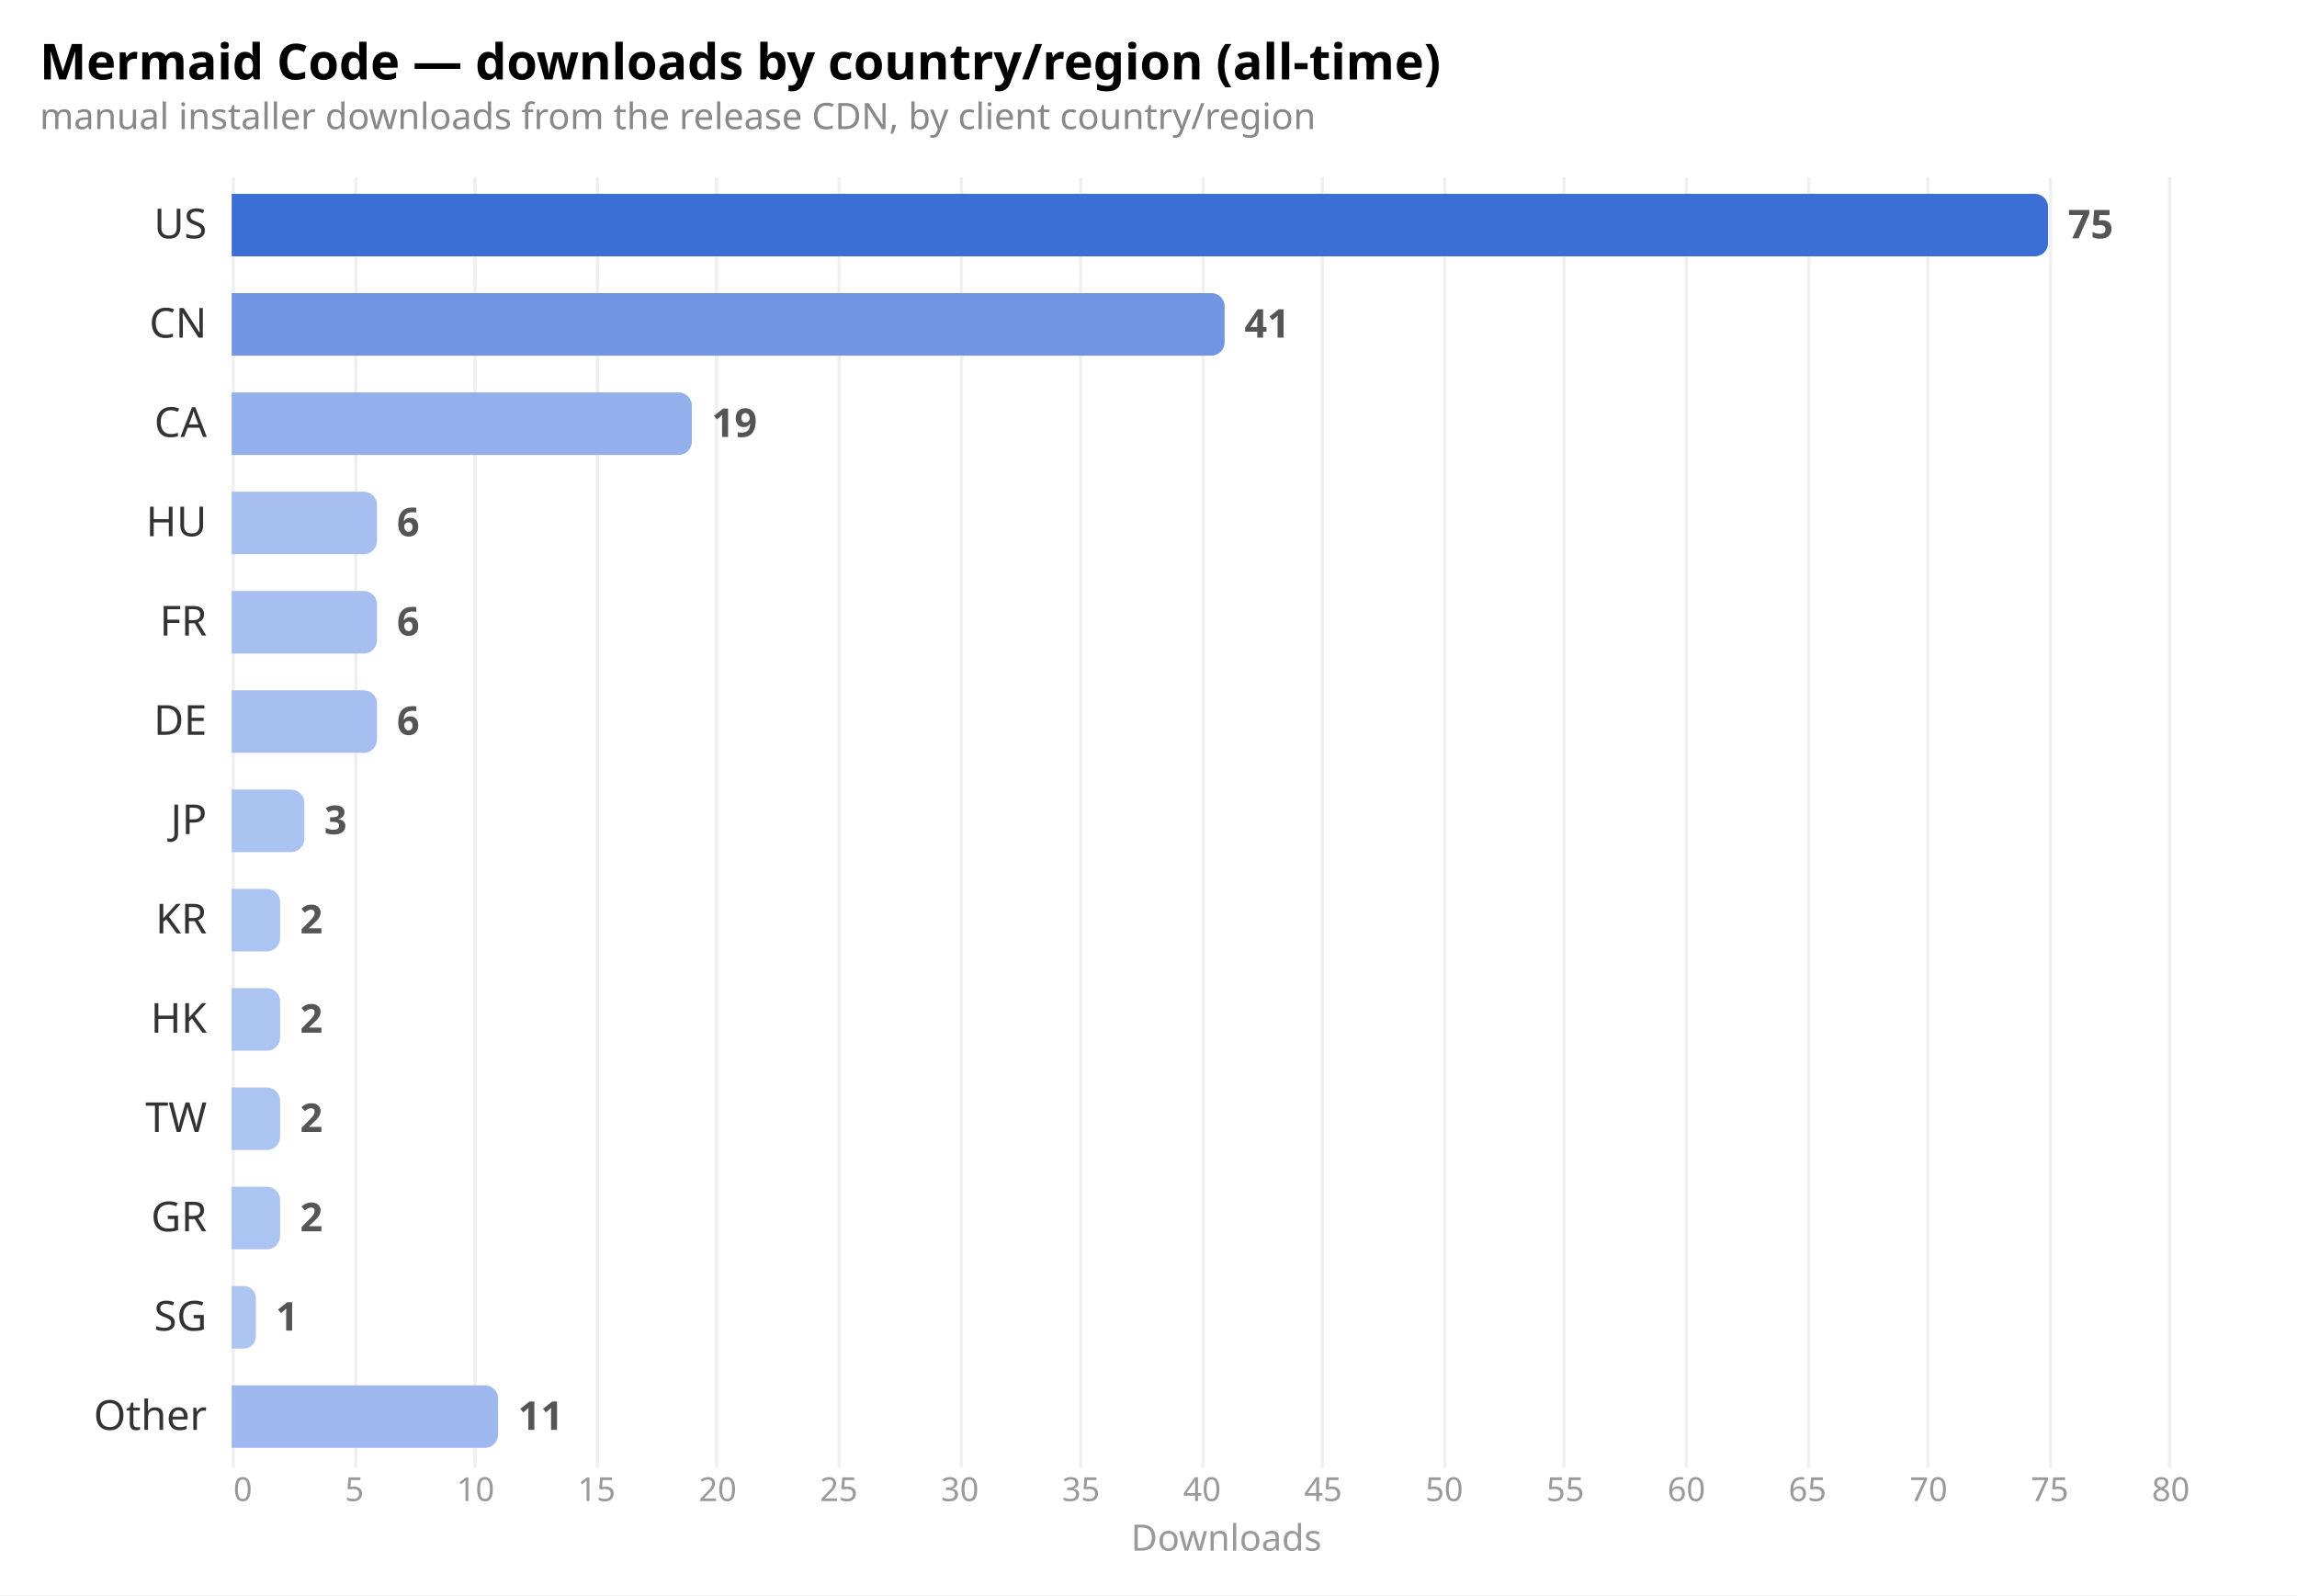
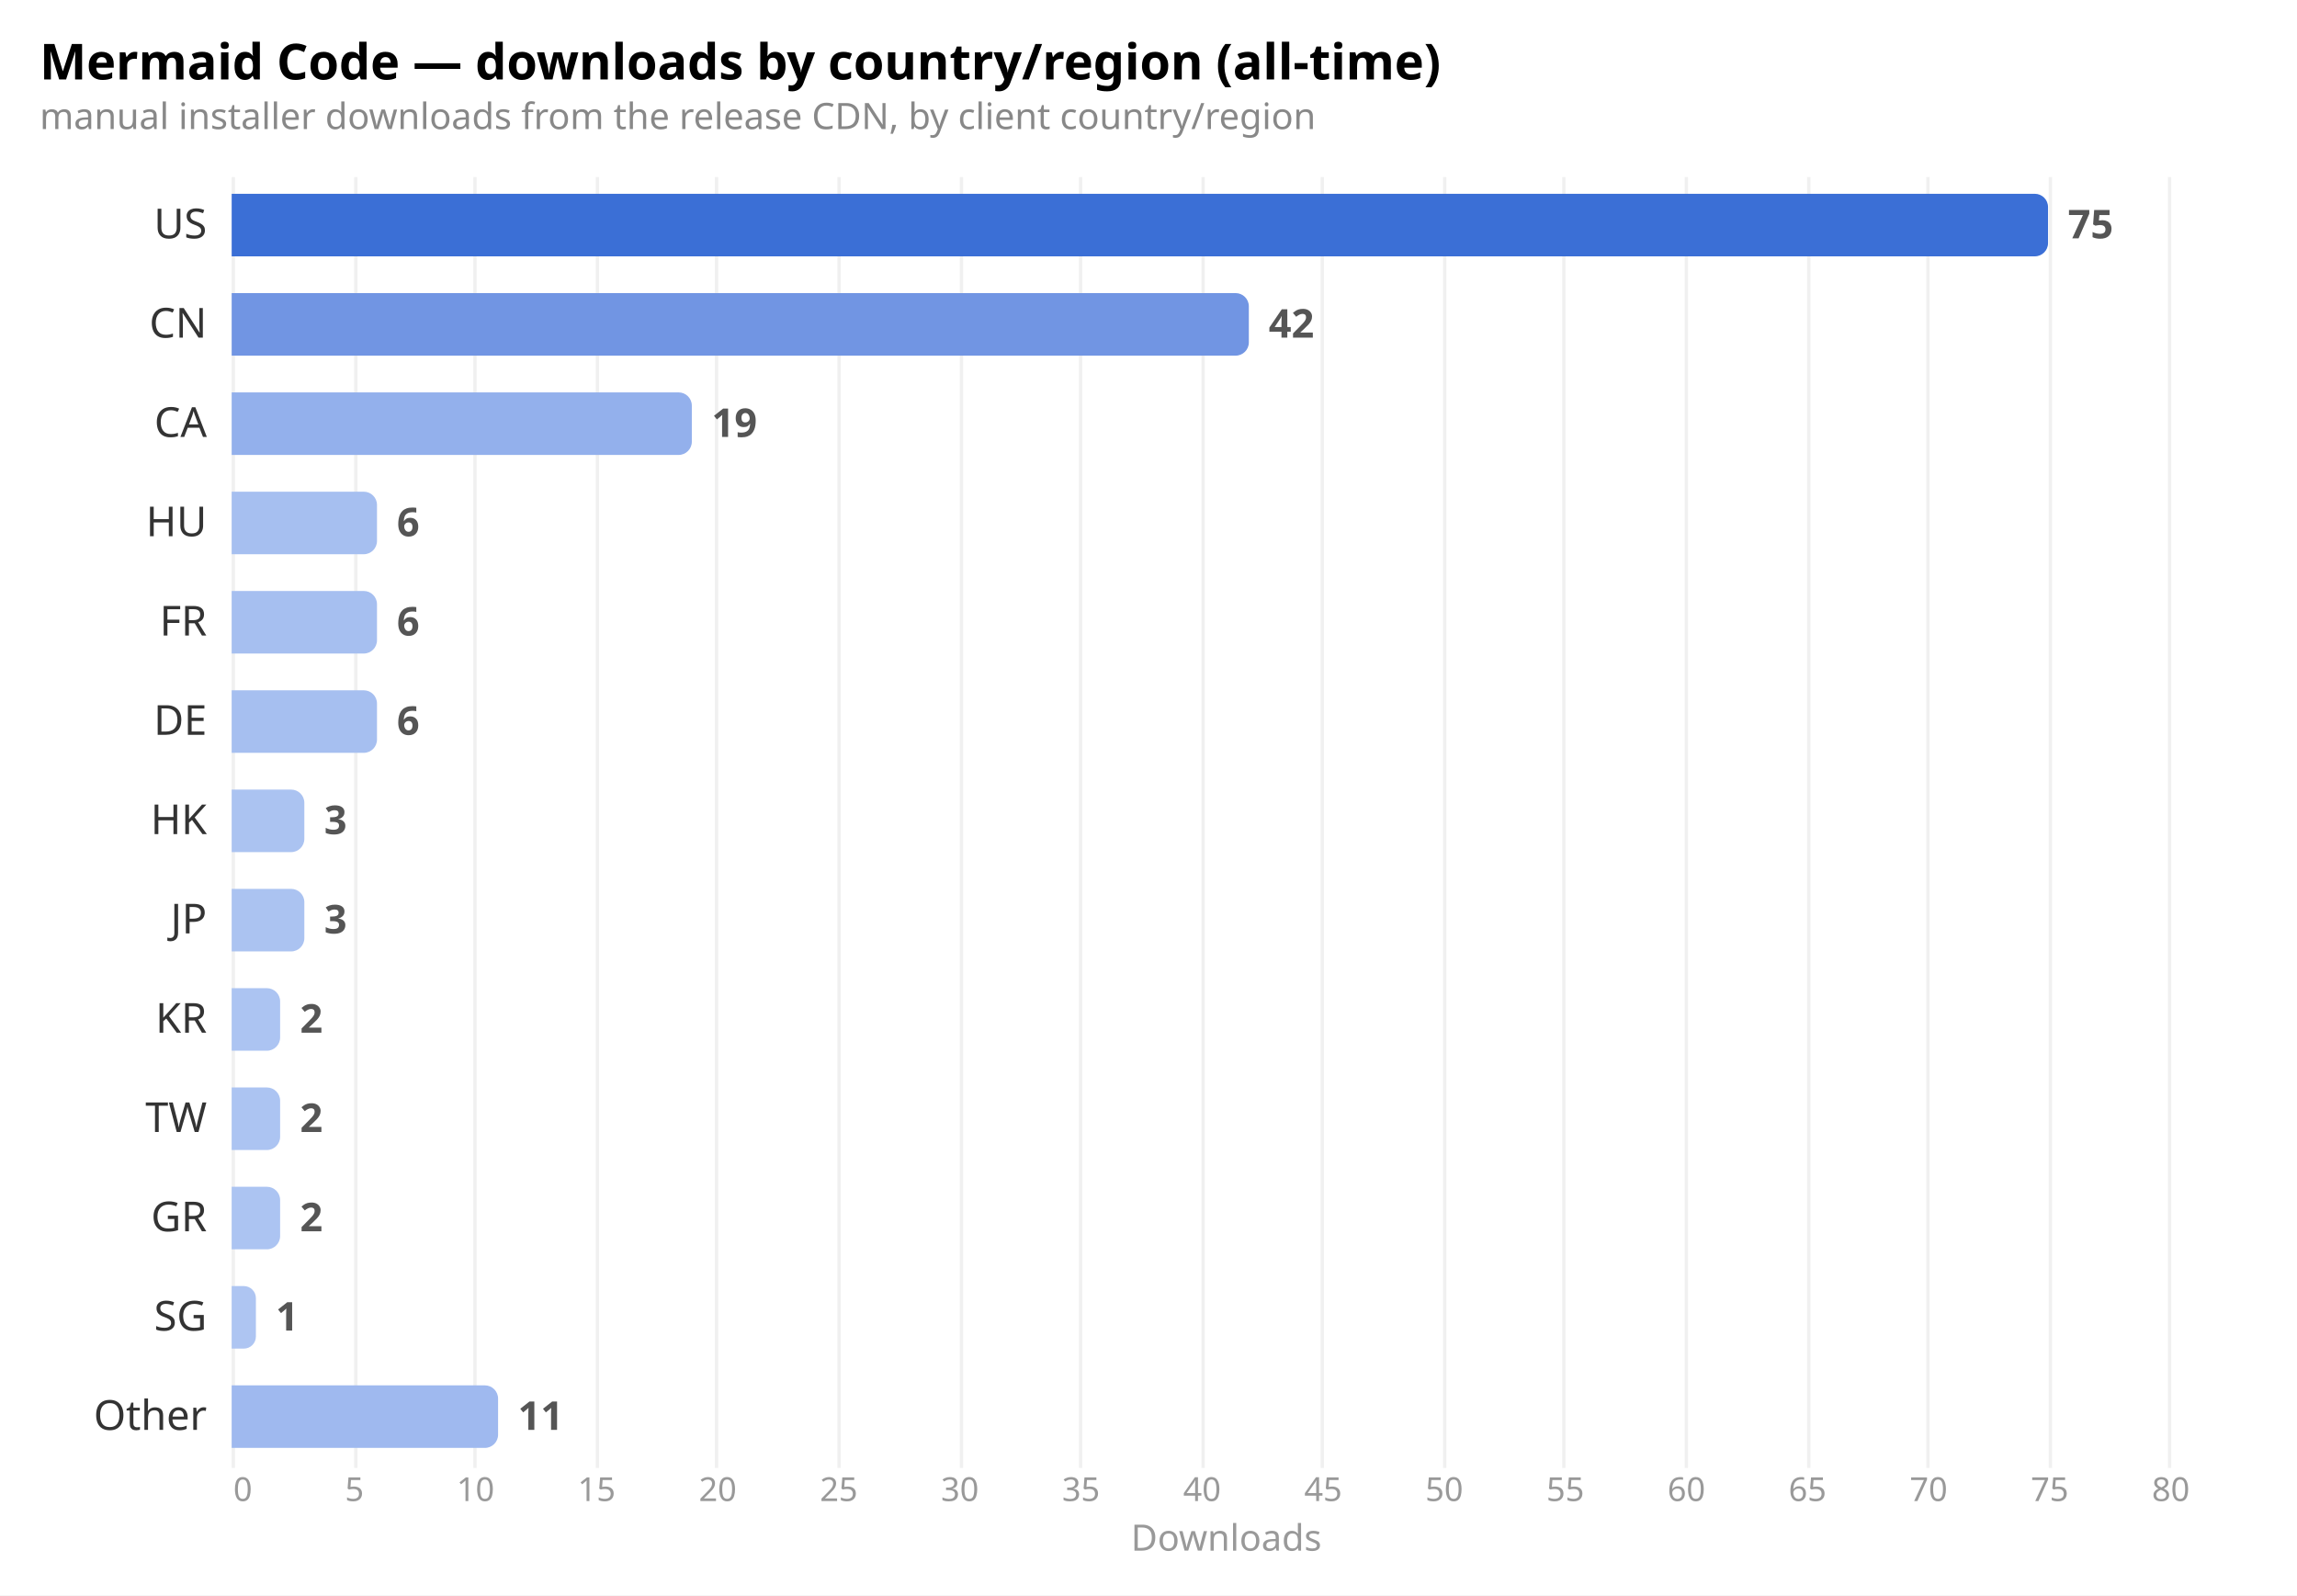
<svg xmlns="http://www.w3.org/2000/svg" version="1.1" class="marks" width="694" height="482" viewBox="0 0 694 482">
  <rect width="694" height="482" fill="white" />
  <g fill="none" stroke-miterlimit="4" transform="translate(70,53)">
    <g class="mark-group role-frame root" role="graphics-object" aria-roledescription="group mark container">
      <g transform="translate(0,0)">
        <path class="background" aria-hidden="true" d="M0,0h600v390h-600Z" />
        <g>
          <g class="mark-group role-axis" aria-hidden="true">
            <g transform="translate(0.5,390.5)">
              <path class="background" aria-hidden="true" d="M0,0h0v0h0Z" pointer-events="none" />
              <g>
                <g class="mark-rule role-axis-grid" pointer-events="none">
                  <line transform="translate(0,0)" x2="0" y2="-390" stroke="#f0f0f0" stroke-width="1" opacity="1" />
                  <line transform="translate(37,0)" x2="0" y2="-390" stroke="#f0f0f0" stroke-width="1" opacity="1" />
                  <line transform="translate(73,0)" x2="0" y2="-390" stroke="#f0f0f0" stroke-width="1" opacity="1" />
                  <line transform="translate(110,0)" x2="0" y2="-390" stroke="#f0f0f0" stroke-width="1" opacity="1" />
                  <line transform="translate(146,0)" x2="0" y2="-390" stroke="#f0f0f0" stroke-width="1" opacity="1" />
                  <line transform="translate(183,0)" x2="0" y2="-390" stroke="#f0f0f0" stroke-width="1" opacity="1" />
                  <line transform="translate(220,0)" x2="0" y2="-390" stroke="#f0f0f0" stroke-width="1" opacity="1" />
                  <line transform="translate(256,0)" x2="0" y2="-390" stroke="#f0f0f0" stroke-width="1" opacity="1" />
                  <line transform="translate(293,0)" x2="0" y2="-390" stroke="#f0f0f0" stroke-width="1" opacity="1" />
                  <line transform="translate(329,0)" x2="0" y2="-390" stroke="#f0f0f0" stroke-width="1" opacity="1" />
                  <line transform="translate(366,0)" x2="0" y2="-390" stroke="#f0f0f0" stroke-width="1" opacity="1" />
                  <line transform="translate(402,0)" x2="0" y2="-390" stroke="#f0f0f0" stroke-width="1" opacity="1" />
                  <line transform="translate(439,0)" x2="0" y2="-390" stroke="#f0f0f0" stroke-width="1" opacity="1" />
                  <line transform="translate(476,0)" x2="0" y2="-390" stroke="#f0f0f0" stroke-width="1" opacity="1" />
                  <line transform="translate(512,0)" x2="0" y2="-390" stroke="#f0f0f0" stroke-width="1" opacity="1" />
                  <line transform="translate(549,0)" x2="0" y2="-390" stroke="#f0f0f0" stroke-width="1" opacity="1" />
                  <line transform="translate(585,0)" x2="0" y2="-390" stroke="#f0f0f0" stroke-width="1" opacity="1" />
                </g>
              </g>
              <path class="foreground" aria-hidden="true" d="" pointer-events="none" display="none" />
            </g>
          </g>
          <g class="mark-group role-axis" role="graphics-symbol" aria-roledescription="axis" aria-label="X-axis titled 'Downloads' for a linear scale with values from 0 to 82">
            <g transform="translate(0.5,390.5)">
              <path class="background" aria-hidden="true" d="M0,0h0v0h0Z" pointer-events="none" />
              <g>
                <g class="mark-text role-axis-label" pointer-events="none">
                  <text text-anchor="start" transform="translate(0,10)" font-family="sans-serif" font-size="10px" fill="#999" opacity="1">0</text>
                  <text text-anchor="middle" transform="translate(36.58537,10)" font-family="sans-serif" font-size="10px" fill="#999" opacity="1">5</text>
                  <text text-anchor="middle" transform="translate(73.17073,10)" font-family="sans-serif" font-size="10px" fill="#999" opacity="1">10</text>
                  <text text-anchor="middle" transform="translate(109.7561,10)" font-family="sans-serif" font-size="10px" fill="#999" opacity="1">15</text>
                  <text text-anchor="middle" transform="translate(146.3415,10)" font-family="sans-serif" font-size="10px" fill="#999" opacity="1">20</text>
                  <text text-anchor="middle" transform="translate(182.9268,10)" font-family="sans-serif" font-size="10px" fill="#999" opacity="1">25</text>
                  <text text-anchor="middle" transform="translate(219.5122,10)" font-family="sans-serif" font-size="10px" fill="#999" opacity="1">30</text>
                  <text text-anchor="middle" transform="translate(256.0976,10)" font-family="sans-serif" font-size="10px" fill="#999" opacity="1">35</text>
                  <text text-anchor="middle" transform="translate(292.6829,10)" font-family="sans-serif" font-size="10px" fill="#999" opacity="1">40</text>
                  <text text-anchor="middle" transform="translate(329.2683,10)" font-family="sans-serif" font-size="10px" fill="#999" opacity="1">45</text>
                  <text text-anchor="middle" transform="translate(365.8537,10)" font-family="sans-serif" font-size="10px" fill="#999" opacity="1">50</text>
                  <text text-anchor="middle" transform="translate(402.439,10)" font-family="sans-serif" font-size="10px" fill="#999" opacity="1">55</text>
                  <text text-anchor="middle" transform="translate(439.0244,10)" font-family="sans-serif" font-size="10px" fill="#999" opacity="1">60</text>
                  <text text-anchor="middle" transform="translate(475.6098,10)" font-family="sans-serif" font-size="10px" fill="#999" opacity="1">65</text>
                  <text text-anchor="middle" transform="translate(512.1951,10)" font-family="sans-serif" font-size="10px" fill="#999" opacity="1">70</text>
                  <text text-anchor="middle" transform="translate(548.7805,10)" font-family="sans-serif" font-size="10px" fill="#999" opacity="1">75</text>
                  <text text-anchor="middle" transform="translate(585.3659,10)" font-family="sans-serif" font-size="10px" fill="#999" opacity="1">80</text>
                </g>
                <g class="mark-text role-axis-title" pointer-events="none">
                  <text text-anchor="middle" transform="translate(300,25)" font-family="sans-serif" font-size="11px" font-weight="500" fill="#999" opacity="1">Downloads</text>
                </g>
              </g>
              <path class="foreground" aria-hidden="true" d="" pointer-events="none" display="none" />
            </g>
          </g>
          <g class="mark-group role-axis" role="graphics-symbol" aria-roledescription="axis" aria-label="Y-axis for a discrete scale with 13 values: US, CN, CA, HU, FR, ending with Other">
            <g transform="translate(0.5,0.5)">
              <path class="background" aria-hidden="true" d="M0,0h0v0h0Z" pointer-events="none" />
              <g>
                <g class="mark-text role-axis-label" pointer-events="none">
                  <text text-anchor="end" transform="translate(-8,18.5)" font-family="sans-serif" font-size="12.5px" font-weight="500" fill="#333" opacity="1">US</text>
                  <text text-anchor="end" transform="translate(-8,48.5)" font-family="sans-serif" font-size="12.5px" font-weight="500" fill="#333" opacity="1">CN</text>
                  <text text-anchor="end" transform="translate(-8,78.5)" font-family="sans-serif" font-size="12.5px" font-weight="500" fill="#333" opacity="1">CA</text>
                  <text text-anchor="end" transform="translate(-8,108.5)" font-family="sans-serif" font-size="12.5px" font-weight="500" fill="#333" opacity="1">HU</text>
                  <text text-anchor="end" transform="translate(-8,138.5)" font-family="sans-serif" font-size="12.5px" font-weight="500" fill="#333" opacity="1">FR</text>
                  <text text-anchor="end" transform="translate(-8,168.5)" font-family="sans-serif" font-size="12.5px" font-weight="500" fill="#333" opacity="1">DE</text>
-                   <text text-anchor="end" transform="translate(-8,198.5)" font-family="sans-serif" font-size="12.5px" font-weight="500" fill="#333" opacity="1">JP</text>
-                   <text text-anchor="end" transform="translate(-8,228.5)" font-family="sans-serif" font-size="12.5px" font-weight="500" fill="#333" opacity="1">KR</text>
-                   <text text-anchor="end" transform="translate(-8,258.5)" font-family="sans-serif" font-size="12.5px" font-weight="500" fill="#333" opacity="1">HK</text>
+                   <text text-anchor="end" transform="translate(-8,198.5)" font-family="sans-serif" font-size="12.5px" font-weight="500" fill="#333" opacity="1">HK</text>
+                   <text text-anchor="end" transform="translate(-8,228.5)" font-family="sans-serif" font-size="12.5px" font-weight="500" fill="#333" opacity="1">JP</text>
+                   <text text-anchor="end" transform="translate(-8,258.5)" font-family="sans-serif" font-size="12.5px" font-weight="500" fill="#333" opacity="1">KR</text>
                  <text text-anchor="end" transform="translate(-8,288.5)" font-family="sans-serif" font-size="12.5px" font-weight="500" fill="#333" opacity="1">TW</text>
                  <text text-anchor="end" transform="translate(-8,318.5)" font-family="sans-serif" font-size="12.5px" font-weight="500" fill="#333" opacity="1">GR</text>
                  <text text-anchor="end" transform="translate(-8,348.5)" font-family="sans-serif" font-size="12.5px" font-weight="500" fill="#333" opacity="1">SG</text>
                  <text text-anchor="end" transform="translate(-8,378.5)" font-family="sans-serif" font-size="12.5px" font-weight="500" fill="#333" opacity="1">Other</text>
                </g>
              </g>
              <path class="foreground" aria-hidden="true" d="" pointer-events="none" display="none" />
            </g>
          </g>
          <g class="mark-group role-scope" role="graphics-object" aria-roledescription="group mark container">
            <g transform="translate(0,5.55)">
              <path class="background" aria-hidden="true" d="M0,0L544.78,0C546.988,0,548.78,1.792,548.78,4L548.78,14.9C548.78,17.108,546.988,18.9,544.78,18.9L0,18.9C0,18.9,0,18.9,0,18.9L0,0C0,0,0,0,0,0Z" />
              <g clip-path="url(#clip1)">
                <g class="mark-group role-scope" role="graphics-object" aria-roledescription="group mark container">
                  <g transform="translate(0,0)">
                    <path class="background" aria-hidden="true" d="M0,0h0v18.9h0Z" />
                    <g>
                      <g class="mark-rect role-mark layer_0_marks" role="graphics-object" aria-roledescription="rect mark container">
                        <path aria-label="Downloads: 75; country: US; downloads: 75" role="graphics-symbol" aria-roledescription="bar" d="M0,0h548.78v18.9h-548.78Z" fill="rgb(59, 111, 214)" />
                      </g>
                    </g>
                    <path class="foreground" aria-hidden="true" d="" display="none" />
                  </g>
                </g>
              </g>
              <path class="foreground" aria-hidden="true" d="" display="none" />
            </g>
            <g transform="translate(0,35.55)">
-               <path class="background" aria-hidden="true" d="M0,0L296,0C298.208,0,300,1.792,300,4L300,14.9C300,17.108,298.208,18.9,296,18.9L0,18.9C0,18.9,0,18.9,0,18.9L0,0C0,0,0,0,0,0Z" />
+               <path class="background" aria-hidden="true" d="M0,0L303.317,0C305.525,0,307.317,1.792,307.317,4L307.317,14.9C307.317,17.108,305.525,18.9,303.317,18.9L0,18.9C0,18.9,0,18.9,0,18.9L0,0C0,0,0,0,0,0Z" />
              <g clip-path="url(#clip2)">
                <g class="mark-group role-scope" role="graphics-object" aria-roledescription="group mark container">
                  <g transform="translate(0,0)">
                    <path class="background" aria-hidden="true" d="M0,0h0v18.9h0Z" />
                    <g>
                      <g class="mark-rect role-mark layer_0_marks" role="graphics-object" aria-roledescription="rect mark container">
-                         <path aria-label="Downloads: 41; country: CN; downloads: 41" role="graphics-symbol" aria-roledescription="bar" d="M0,0h300v18.9h-300Z" fill="rgb(114, 150, 228)" />
+                         <path aria-label="Downloads: 42; country: CN; downloads: 42" role="graphics-symbol" aria-roledescription="bar" d="M0,0h307.317v18.9h-307.317Z" fill="rgb(113, 149, 227)" />
                      </g>
                    </g>
                    <path class="foreground" aria-hidden="true" d="" display="none" />
                  </g>
                </g>
              </g>
              <path class="foreground" aria-hidden="true" d="" display="none" />
            </g>
            <g transform="translate(0,65.55)">
              <path class="background" aria-hidden="true" d="M0,0L135.024,0C137.232,0,139.024,1.792,139.024,4L139.024,14.9C139.024,17.108,137.232,18.9,135.024,18.9L0,18.9C0,18.9,0,18.9,0,18.9L0,0C0,0,0,0,0,0Z" />
              <g clip-path="url(#clip3)">
                <g class="mark-group role-scope" role="graphics-object" aria-roledescription="group mark container">
                  <g transform="translate(0,0)">
                    <path class="background" aria-hidden="true" d="M0,0h0v18.9h0Z" />
                    <g>
                      <g class="mark-rect role-mark layer_0_marks" role="graphics-object" aria-roledescription="rect mark container">
                        <path aria-label="Downloads: 19; country: CA; downloads: 19" role="graphics-symbol" aria-roledescription="bar" d="M0,0h139.024v18.9h-139.024Z" fill="rgb(147, 176, 236)" />
                      </g>
                    </g>
                    <path class="foreground" aria-hidden="true" d="" display="none" />
                  </g>
                </g>
              </g>
              <path class="foreground" aria-hidden="true" d="" display="none" />
            </g>
            <g transform="translate(0,95.55)">
              <path class="background" aria-hidden="true" d="M0,0L39.902,0C42.11,0,43.902,1.792,43.902,4L43.902,14.9C43.902,17.108,42.11,18.9,39.902,18.9L0,18.9C0,18.9,0,18.9,0,18.9L0,0C0,0,0,0,0,0Z" />
              <g clip-path="url(#clip4)">
                <g class="mark-group role-scope" role="graphics-object" aria-roledescription="group mark container">
                  <g transform="translate(0,0)">
                    <path class="background" aria-hidden="true" d="M0,0h0v18.9h0Z" />
                    <g>
                      <g class="mark-rect role-mark layer_0_marks" role="graphics-object" aria-roledescription="rect mark container">
                        <path aria-label="Downloads: 6; country: HU; downloads: 6" role="graphics-symbol" aria-roledescription="bar" d="M0,0h43.902v18.9h-43.902Z" fill="rgb(166, 191, 240)" />
                      </g>
                    </g>
                    <path class="foreground" aria-hidden="true" d="" display="none" />
                  </g>
                </g>
              </g>
              <path class="foreground" aria-hidden="true" d="" display="none" />
            </g>
            <g transform="translate(0,125.55)">
              <path class="background" aria-hidden="true" d="M0,0L39.902,0C42.11,0,43.902,1.792,43.902,4L43.902,14.9C43.902,17.108,42.11,18.9,39.902,18.9L0,18.9C0,18.9,0,18.9,0,18.9L0,0C0,0,0,0,0,0Z" />
              <g clip-path="url(#clip5)">
                <g class="mark-group role-scope" role="graphics-object" aria-roledescription="group mark container">
                  <g transform="translate(0,0)">
                    <path class="background" aria-hidden="true" d="M0,0h0v18.9h0Z" />
                    <g>
                      <g class="mark-rect role-mark layer_0_marks" role="graphics-object" aria-roledescription="rect mark container">
                        <path aria-label="Downloads: 6; country: FR; downloads: 6" role="graphics-symbol" aria-roledescription="bar" d="M0,0h43.902v18.9h-43.902Z" fill="rgb(166, 191, 240)" />
                      </g>
                    </g>
                    <path class="foreground" aria-hidden="true" d="" display="none" />
                  </g>
                </g>
              </g>
              <path class="foreground" aria-hidden="true" d="" display="none" />
            </g>
            <g transform="translate(0,155.55)">
              <path class="background" aria-hidden="true" d="M0,0L39.902,0C42.11,0,43.902,1.792,43.902,4L43.902,14.9C43.902,17.108,42.11,18.9,39.902,18.9L0,18.9C0,18.9,0,18.9,0,18.9L0,0C0,0,0,0,0,0Z" />
              <g clip-path="url(#clip6)">
                <g class="mark-group role-scope" role="graphics-object" aria-roledescription="group mark container">
                  <g transform="translate(0,0)">
                    <path class="background" aria-hidden="true" d="M0,0h0v18.9h0Z" />
                    <g>
                      <g class="mark-rect role-mark layer_0_marks" role="graphics-object" aria-roledescription="rect mark container">
                        <path aria-label="Downloads: 6; country: DE; downloads: 6" role="graphics-symbol" aria-roledescription="bar" d="M0,0h43.902v18.9h-43.902Z" fill="rgb(166, 191, 240)" />
                      </g>
                    </g>
                    <path class="foreground" aria-hidden="true" d="" display="none" />
                  </g>
                </g>
              </g>
              <path class="foreground" aria-hidden="true" d="" display="none" />
            </g>
            <g transform="translate(0,185.55)">
              <path class="background" aria-hidden="true" d="M0,0L17.951,0C20.159,0,21.951,1.792,21.951,4L21.951,14.9C21.951,17.108,20.159,18.9,17.951,18.9L0,18.9C0,18.9,0,18.9,0,18.9L0,0C0,0,0,0,0,0Z" />
              <g clip-path="url(#clip7)">
                <g class="mark-group role-scope" role="graphics-object" aria-roledescription="group mark container">
                  <g transform="translate(0,0)">
                    <path class="background" aria-hidden="true" d="M0,0h0v18.9h0Z" />
                    <g>
                      <g class="mark-rect role-mark layer_0_marks" role="graphics-object" aria-roledescription="rect mark container">
+                         <path aria-label="Downloads: 3; country: HK; downloads: 3" role="graphics-symbol" aria-roledescription="bar" d="M0,0h21.951v18.9h-21.951Z" fill="rgb(171, 195, 241)" />
+                       </g>
+                     </g>
+                     <path class="foreground" aria-hidden="true" d="" display="none" />
+                   </g>
+                 </g>
+               </g>
+               <path class="foreground" aria-hidden="true" d="" display="none" />
+             </g>
+             <g transform="translate(0,215.55)">
+               <path class="background" aria-hidden="true" d="M0,0L17.951,0C20.159,0,21.951,1.792,21.951,4L21.951,14.9C21.951,17.108,20.159,18.9,17.951,18.9L0,18.9C0,18.9,0,18.9,0,18.9L0,0C0,0,0,0,0,0Z" />
+               <g clip-path="url(#clip8)">
+                 <g class="mark-group role-scope" role="graphics-object" aria-roledescription="group mark container">
+                   <g transform="translate(0,0)">
+                     <path class="background" aria-hidden="true" d="M0,0h0v18.9h0Z" />
+                     <g>
+                       <g class="mark-rect role-mark layer_0_marks" role="graphics-object" aria-roledescription="rect mark container">
                        <path aria-label="Downloads: 3; country: JP; downloads: 3" role="graphics-symbol" aria-roledescription="bar" d="M0,0h21.951v18.9h-21.951Z" fill="rgb(171, 195, 241)" />
-                       </g>
-                     </g>
-                     <path class="foreground" aria-hidden="true" d="" display="none" />
-                   </g>
-                 </g>
-               </g>
-               <path class="foreground" aria-hidden="true" d="" display="none" />
-             </g>
-             <g transform="translate(0,215.55)">
-               <path class="background" aria-hidden="true" d="M0,0L10.634,0C12.842,0,14.634,1.792,14.634,4L14.634,14.9C14.634,17.108,12.842,18.9,10.634,18.9L0,18.9C0,18.9,0,18.9,0,18.9L0,0C0,0,0,0,0,0Z" />
-               <g clip-path="url(#clip8)">
-                 <g class="mark-group role-scope" role="graphics-object" aria-roledescription="group mark container">
-                   <g transform="translate(0,0)">
-                     <path class="background" aria-hidden="true" d="M0,0h0v18.9h0Z" />
-                     <g>
-                       <g class="mark-rect role-mark layer_0_marks" role="graphics-object" aria-roledescription="rect mark container">
-                         <path aria-label="Downloads: 2; country: KR; downloads: 2" role="graphics-symbol" aria-roledescription="bar" d="M0,0h14.634v18.9h-14.634Z" fill="rgb(172, 196, 242)" />
                      </g>
                    </g>
                    <path class="foreground" aria-hidden="true" d="" display="none" />
                  </g>
                </g>
              </g>
              <path class="foreground" aria-hidden="true" d="" display="none" />
            </g>
            <g transform="translate(0,245.55)">
              <path class="background" aria-hidden="true" d="M0,0L10.634,0C12.842,0,14.634,1.792,14.634,4L14.634,14.9C14.634,17.108,12.842,18.9,10.634,18.9L0,18.9C0,18.9,0,18.9,0,18.9L0,0C0,0,0,0,0,0Z" />
              <g clip-path="url(#clip9)">
                <g class="mark-group role-scope" role="graphics-object" aria-roledescription="group mark container">
                  <g transform="translate(0,0)">
                    <path class="background" aria-hidden="true" d="M0,0h0v18.9h0Z" />
                    <g>
                      <g class="mark-rect role-mark layer_0_marks" role="graphics-object" aria-roledescription="rect mark container">
-                         <path aria-label="Downloads: 2; country: HK; downloads: 2" role="graphics-symbol" aria-roledescription="bar" d="M0,0h14.634v18.9h-14.634Z" fill="rgb(172, 196, 242)" />
+                         <path aria-label="Downloads: 2; country: KR; downloads: 2" role="graphics-symbol" aria-roledescription="bar" d="M0,0h14.634v18.9h-14.634Z" fill="rgb(172, 196, 242)" />
                      </g>
                    </g>
                    <path class="foreground" aria-hidden="true" d="" display="none" />
                  </g>
                </g>
              </g>
              <path class="foreground" aria-hidden="true" d="" display="none" />
            </g>
            <g transform="translate(0,275.55)">
              <path class="background" aria-hidden="true" d="M0,0L10.634,0C12.842,0,14.634,1.792,14.634,4L14.634,14.9C14.634,17.108,12.842,18.9,10.634,18.9L0,18.9C0,18.9,0,18.9,0,18.9L0,0C0,0,0,0,0,0Z" />
              <g clip-path="url(#clip10)">
                <g class="mark-group role-scope" role="graphics-object" aria-roledescription="group mark container">
                  <g transform="translate(0,0)">
                    <path class="background" aria-hidden="true" d="M0,0h0v18.9h0Z" />
                    <g>
                      <g class="mark-rect role-mark layer_0_marks" role="graphics-object" aria-roledescription="rect mark container">
                        <path aria-label="Downloads: 2; country: TW; downloads: 2" role="graphics-symbol" aria-roledescription="bar" d="M0,0h14.634v18.9h-14.634Z" fill="rgb(172, 196, 242)" />
                      </g>
                    </g>
                    <path class="foreground" aria-hidden="true" d="" display="none" />
                  </g>
                </g>
              </g>
              <path class="foreground" aria-hidden="true" d="" display="none" />
            </g>
            <g transform="translate(0,305.55)">
              <path class="background" aria-hidden="true" d="M0,0L10.634,0C12.842,0,14.634,1.792,14.634,4L14.634,14.9C14.634,17.108,12.842,18.9,10.634,18.9L0,18.9C0,18.9,0,18.9,0,18.9L0,0C0,0,0,0,0,0Z" />
              <g clip-path="url(#clip11)">
                <g class="mark-group role-scope" role="graphics-object" aria-roledescription="group mark container">
                  <g transform="translate(0,0)">
                    <path class="background" aria-hidden="true" d="M0,0h0v18.9h0Z" />
                    <g>
                      <g class="mark-rect role-mark layer_0_marks" role="graphics-object" aria-roledescription="rect mark container">
                        <path aria-label="Downloads: 2; country: GR; downloads: 2" role="graphics-symbol" aria-roledescription="bar" d="M0,0h14.634v18.9h-14.634Z" fill="rgb(172, 196, 242)" />
                      </g>
                    </g>
                    <path class="foreground" aria-hidden="true" d="" display="none" />
                  </g>
                </g>
              </g>
              <path class="foreground" aria-hidden="true" d="" display="none" />
            </g>
            <g transform="translate(0,335.55)">
              <path class="background" aria-hidden="true" d="M0,0L3.659,0C5.678,0,7.317,1.639,7.317,3.659L7.317,15.241C7.317,17.261,5.678,18.9,3.659,18.9L0,18.9C0,18.9,0,18.9,0,18.9L0,0C0,0,0,0,0,0Z" />
              <g clip-path="url(#clip12)">
                <g class="mark-group role-scope" role="graphics-object" aria-roledescription="group mark container">
                  <g transform="translate(0,0)">
                    <path class="background" aria-hidden="true" d="M0,0h0v18.9h0Z" />
                    <g>
                      <g class="mark-rect role-mark layer_0_marks" role="graphics-object" aria-roledescription="rect mark container">
                        <path aria-label="Downloads: 1; country: SG; downloads: 1" role="graphics-symbol" aria-roledescription="bar" d="M0,0h7.317v18.9h-7.317Z" fill="rgb(174, 197, 242)" />
                      </g>
                    </g>
                    <path class="foreground" aria-hidden="true" d="" display="none" />
                  </g>
                </g>
              </g>
              <path class="foreground" aria-hidden="true" d="" display="none" />
            </g>
            <g transform="translate(0,365.55)">
              <path class="background" aria-hidden="true" d="M0,0L76.488,0C78.695,0,80.488,1.792,80.488,4L80.488,14.9C80.488,17.108,78.695,18.9,76.488,18.9L0,18.9C0,18.9,0,18.9,0,18.9L0,0C0,0,0,0,0,0Z" />
              <g clip-path="url(#clip13)">
                <g class="mark-group role-scope" role="graphics-object" aria-roledescription="group mark container">
                  <g transform="translate(0,0)">
                    <path class="background" aria-hidden="true" d="M0,0h0v18.9h0Z" />
                    <g>
                      <g class="mark-rect role-mark layer_0_marks" role="graphics-object" aria-roledescription="rect mark container">
                        <path aria-label="Downloads: 11; country: Other; downloads: 11" role="graphics-symbol" aria-roledescription="bar" d="M0,0h80.488v18.9h-80.488Z" fill="rgb(159, 185, 239)" />
                      </g>
                    </g>
                    <path class="foreground" aria-hidden="true" d="" display="none" />
                  </g>
                </g>
              </g>
              <path class="foreground" aria-hidden="true" d="" display="none" />
            </g>
          </g>
          <g class="mark-text role-mark layer_1_marks" role="graphics-object" aria-roledescription="text mark container">
            <text aria-label="Downloads: 75; country: US; downloads: 75" role="graphics-symbol" aria-roledescription="text mark" text-anchor="start" transform="translate(554.7805,19)" font-family="sans-serif" font-size="12px" font-weight="600" fill="#555">75</text>
-             <text aria-label="Downloads: 41; country: CN; downloads: 41" role="graphics-symbol" aria-roledescription="text mark" text-anchor="start" transform="translate(306,49)" font-family="sans-serif" font-size="12px" font-weight="600" fill="#555">41</text>
+             <text aria-label="Downloads: 42; country: CN; downloads: 42" role="graphics-symbol" aria-roledescription="text mark" text-anchor="start" transform="translate(313.3171,49)" font-family="sans-serif" font-size="12px" font-weight="600" fill="#555">42</text>
            <text aria-label="Downloads: 19; country: CA; downloads: 19" role="graphics-symbol" aria-roledescription="text mark" text-anchor="start" transform="translate(145.0244,79)" font-family="sans-serif" font-size="12px" font-weight="600" fill="#555">19</text>
            <text aria-label="Downloads: 6; country: HU; downloads: 6" role="graphics-symbol" aria-roledescription="text mark" text-anchor="start" transform="translate(49.90244,109)" font-family="sans-serif" font-size="12px" font-weight="600" fill="#555">6</text>
            <text aria-label="Downloads: 6; country: FR; downloads: 6" role="graphics-symbol" aria-roledescription="text mark" text-anchor="start" transform="translate(49.90244,139)" font-family="sans-serif" font-size="12px" font-weight="600" fill="#555">6</text>
            <text aria-label="Downloads: 6; country: DE; downloads: 6" role="graphics-symbol" aria-roledescription="text mark" text-anchor="start" transform="translate(49.90244,169)" font-family="sans-serif" font-size="12px" font-weight="600" fill="#555">6</text>
-             <text aria-label="Downloads: 3; country: JP; downloads: 3" role="graphics-symbol" aria-roledescription="text mark" text-anchor="start" transform="translate(27.95122,199)" font-family="sans-serif" font-size="12px" font-weight="600" fill="#555">3</text>
-             <text aria-label="Downloads: 2; country: KR; downloads: 2" role="graphics-symbol" aria-roledescription="text mark" text-anchor="start" transform="translate(20.63415,229)" font-family="sans-serif" font-size="12px" font-weight="600" fill="#555">2</text>
-             <text aria-label="Downloads: 2; country: HK; downloads: 2" role="graphics-symbol" aria-roledescription="text mark" text-anchor="start" transform="translate(20.63415,259)" font-family="sans-serif" font-size="12px" font-weight="600" fill="#555">2</text>
+             <text aria-label="Downloads: 3; country: HK; downloads: 3" role="graphics-symbol" aria-roledescription="text mark" text-anchor="start" transform="translate(27.95122,199)" font-family="sans-serif" font-size="12px" font-weight="600" fill="#555">3</text>
+             <text aria-label="Downloads: 3; country: JP; downloads: 3" role="graphics-symbol" aria-roledescription="text mark" text-anchor="start" transform="translate(27.95122,229)" font-family="sans-serif" font-size="12px" font-weight="600" fill="#555">3</text>
+             <text aria-label="Downloads: 2; country: KR; downloads: 2" role="graphics-symbol" aria-roledescription="text mark" text-anchor="start" transform="translate(20.63415,259)" font-family="sans-serif" font-size="12px" font-weight="600" fill="#555">2</text>
            <text aria-label="Downloads: 2; country: TW; downloads: 2" role="graphics-symbol" aria-roledescription="text mark" text-anchor="start" transform="translate(20.63415,289)" font-family="sans-serif" font-size="12px" font-weight="600" fill="#555">2</text>
            <text aria-label="Downloads: 2; country: GR; downloads: 2" role="graphics-symbol" aria-roledescription="text mark" text-anchor="start" transform="translate(20.63415,319)" font-family="sans-serif" font-size="12px" font-weight="600" fill="#555">2</text>
            <text aria-label="Downloads: 1; country: SG; downloads: 1" role="graphics-symbol" aria-roledescription="text mark" text-anchor="start" transform="translate(13.31707,349)" font-family="sans-serif" font-size="12px" font-weight="600" fill="#555">1</text>
            <text aria-label="Downloads: 11; country: Other; downloads: 11" role="graphics-symbol" aria-roledescription="text mark" text-anchor="start" transform="translate(86.4878,379)" font-family="sans-serif" font-size="12px" font-weight="600" fill="#555">11</text>
          </g>
          <g class="mark-group role-title">
            <g transform="translate(-58,-41)">
              <path class="background" aria-hidden="true" d="M0,0h0v0h0Z" pointer-events="none" />
              <g>
                <g class="mark-text role-title-text" role="graphics-symbol" aria-roledescription="title" aria-label="Title text 'Mermaid Code — downloads by country/region (all-time)'" pointer-events="none">
                  <text text-anchor="start" transform="translate(0,12)" font-family="sans-serif" font-size="15px" font-weight="600" fill="#000" opacity="1">Mermaid Code — downloads by country/region (all-time)</text>
                </g>
                <g class="mark-text role-title-subtitle" role="graphics-symbol" aria-roledescription="subtitle" aria-label="Subtitle text 'manual installer downloads from the release CDN, by client country/region'" pointer-events="none">
                  <text text-anchor="start" transform="translate(0,27)" font-family="sans-serif" font-size="11px" fill="#888" opacity="1">manual installer downloads from the release CDN, by client country/region</text>
                </g>
              </g>
              <path class="foreground" aria-hidden="true" d="" pointer-events="none" display="none" />
            </g>
          </g>
        </g>
        <path class="foreground" aria-hidden="true" d="" display="none" />
      </g>
    </g>
  </g>
  <defs>
    <clipPath id="clip1">
      <path d="M0,0L544.78,0C546.988,0,548.78,1.792,548.78,4L548.78,14.9C548.78,17.108,546.988,18.9,544.78,18.9L0,18.9C0,18.9,0,18.9,0,18.9L0,0C0,0,0,0,0,0Z" />
    </clipPath>
    <clipPath id="clip2">
-       <path d="M0,0L296,0C298.208,0,300,1.792,300,4L300,14.9C300,17.108,298.208,18.9,296,18.9L0,18.9C0,18.9,0,18.9,0,18.9L0,0C0,0,0,0,0,0Z" />
+       <path d="M0,0L303.317,0C305.525,0,307.317,1.792,307.317,4L307.317,14.9C307.317,17.108,305.525,18.9,303.317,18.9L0,18.9C0,18.9,0,18.9,0,18.9L0,0C0,0,0,0,0,0Z" />
    </clipPath>
    <clipPath id="clip3">
      <path d="M0,0L135.024,0C137.232,0,139.024,1.792,139.024,4L139.024,14.9C139.024,17.108,137.232,18.9,135.024,18.9L0,18.9C0,18.9,0,18.9,0,18.9L0,0C0,0,0,0,0,0Z" />
    </clipPath>
    <clipPath id="clip4">
      <path d="M0,0L39.902,0C42.11,0,43.902,1.792,43.902,4L43.902,14.9C43.902,17.108,42.11,18.9,39.902,18.9L0,18.9C0,18.9,0,18.9,0,18.9L0,0C0,0,0,0,0,0Z" />
    </clipPath>
    <clipPath id="clip5">
      <path d="M0,0L39.902,0C42.11,0,43.902,1.792,43.902,4L43.902,14.9C43.902,17.108,42.11,18.9,39.902,18.9L0,18.9C0,18.9,0,18.9,0,18.9L0,0C0,0,0,0,0,0Z" />
    </clipPath>
    <clipPath id="clip6">
      <path d="M0,0L39.902,0C42.11,0,43.902,1.792,43.902,4L43.902,14.9C43.902,17.108,42.11,18.9,39.902,18.9L0,18.9C0,18.9,0,18.9,0,18.9L0,0C0,0,0,0,0,0Z" />
    </clipPath>
    <clipPath id="clip7">
      <path d="M0,0L17.951,0C20.159,0,21.951,1.792,21.951,4L21.951,14.9C21.951,17.108,20.159,18.9,17.951,18.9L0,18.9C0,18.9,0,18.9,0,18.9L0,0C0,0,0,0,0,0Z" />
    </clipPath>
    <clipPath id="clip8">
-       <path d="M0,0L10.634,0C12.842,0,14.634,1.792,14.634,4L14.634,14.9C14.634,17.108,12.842,18.9,10.634,18.9L0,18.9C0,18.9,0,18.9,0,18.9L0,0C0,0,0,0,0,0Z" />
+       <path d="M0,0L17.951,0C20.159,0,21.951,1.792,21.951,4L21.951,14.9C21.951,17.108,20.159,18.9,17.951,18.9L0,18.9C0,18.9,0,18.9,0,18.9L0,0C0,0,0,0,0,0Z" />
    </clipPath>
    <clipPath id="clip9">
      <path d="M0,0L10.634,0C12.842,0,14.634,1.792,14.634,4L14.634,14.9C14.634,17.108,12.842,18.9,10.634,18.9L0,18.9C0,18.9,0,18.9,0,18.9L0,0C0,0,0,0,0,0Z" />
    </clipPath>
    <clipPath id="clip10">
      <path d="M0,0L10.634,0C12.842,0,14.634,1.792,14.634,4L14.634,14.9C14.634,17.108,12.842,18.9,10.634,18.9L0,18.9C0,18.9,0,18.9,0,18.9L0,0C0,0,0,0,0,0Z" />
    </clipPath>
    <clipPath id="clip11">
      <path d="M0,0L10.634,0C12.842,0,14.634,1.792,14.634,4L14.634,14.9C14.634,17.108,12.842,18.9,10.634,18.9L0,18.9C0,18.9,0,18.9,0,18.9L0,0C0,0,0,0,0,0Z" />
    </clipPath>
    <clipPath id="clip12">
      <path d="M0,0L3.659,0C5.678,0,7.317,1.639,7.317,3.659L7.317,15.241C7.317,17.261,5.678,18.9,3.659,18.9L0,18.9C0,18.9,0,18.9,0,18.9L0,0C0,0,0,0,0,0Z" />
    </clipPath>
    <clipPath id="clip13">
      <path d="M0,0L76.488,0C78.695,0,80.488,1.792,80.488,4L80.488,14.9C80.488,17.108,78.695,18.9,76.488,18.9L0,18.9C0,18.9,0,18.9,0,18.9L0,0C0,0,0,0,0,0Z" />
    </clipPath>
  </defs>
</svg>
